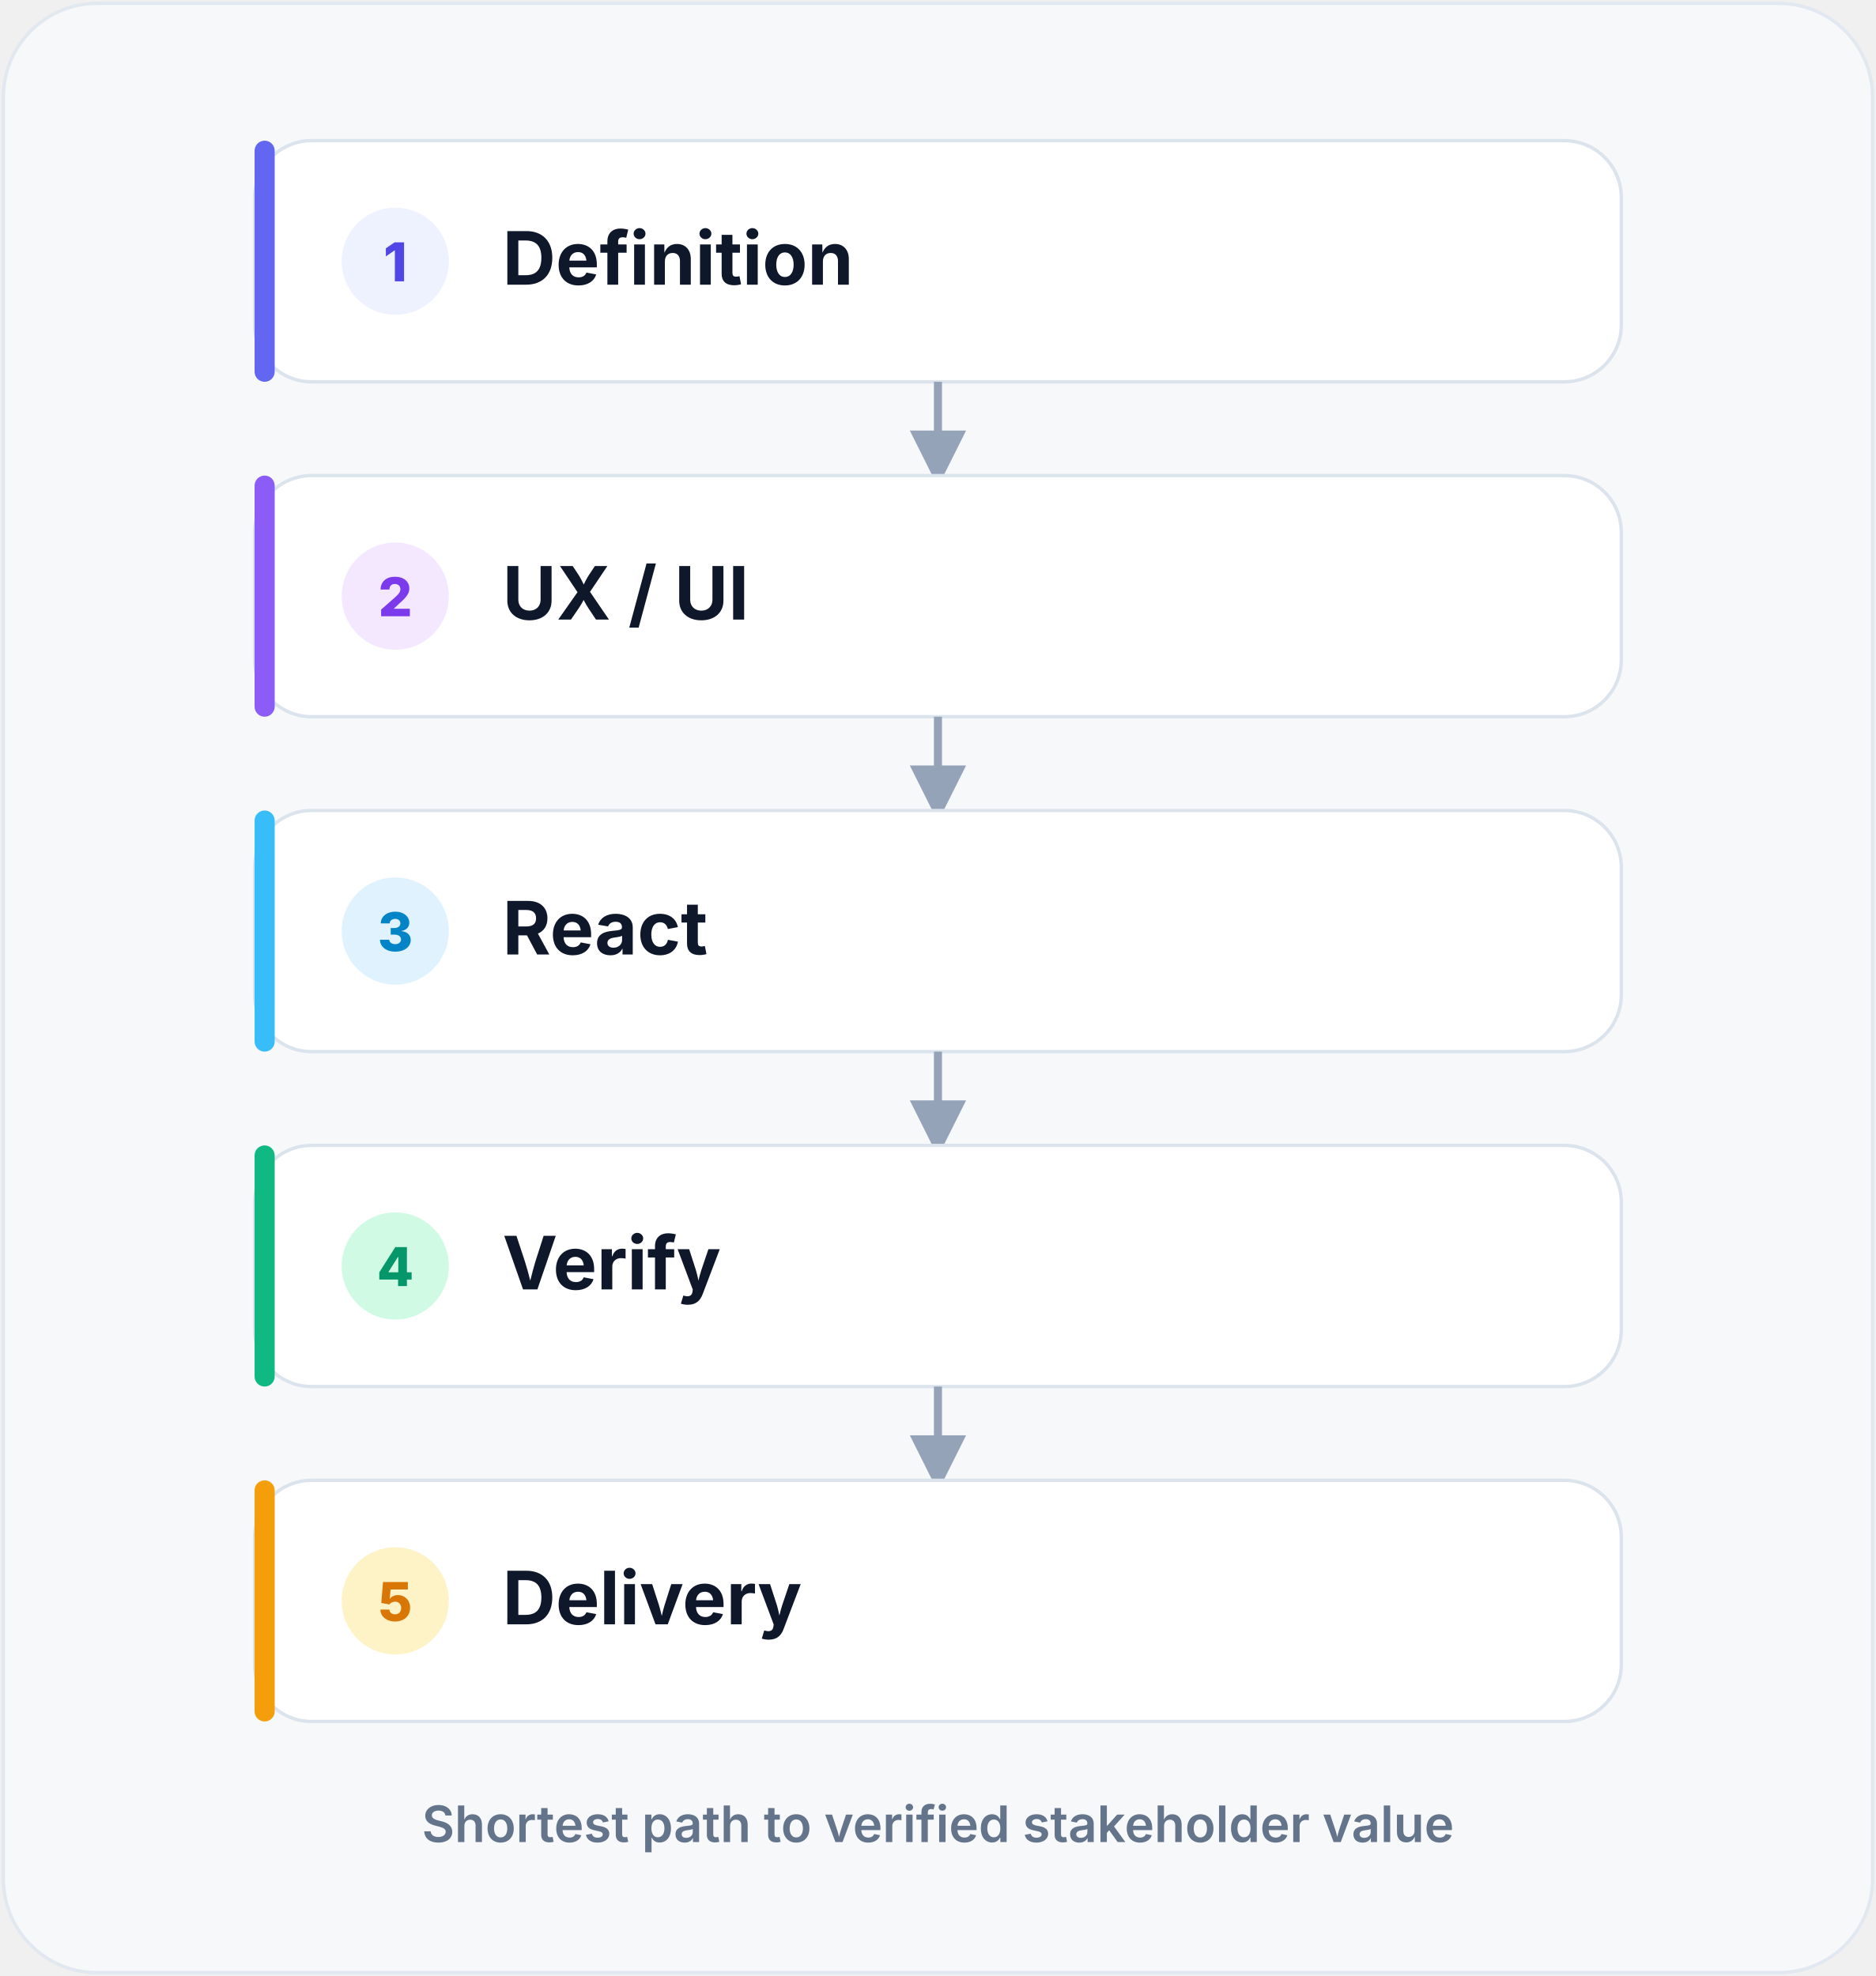
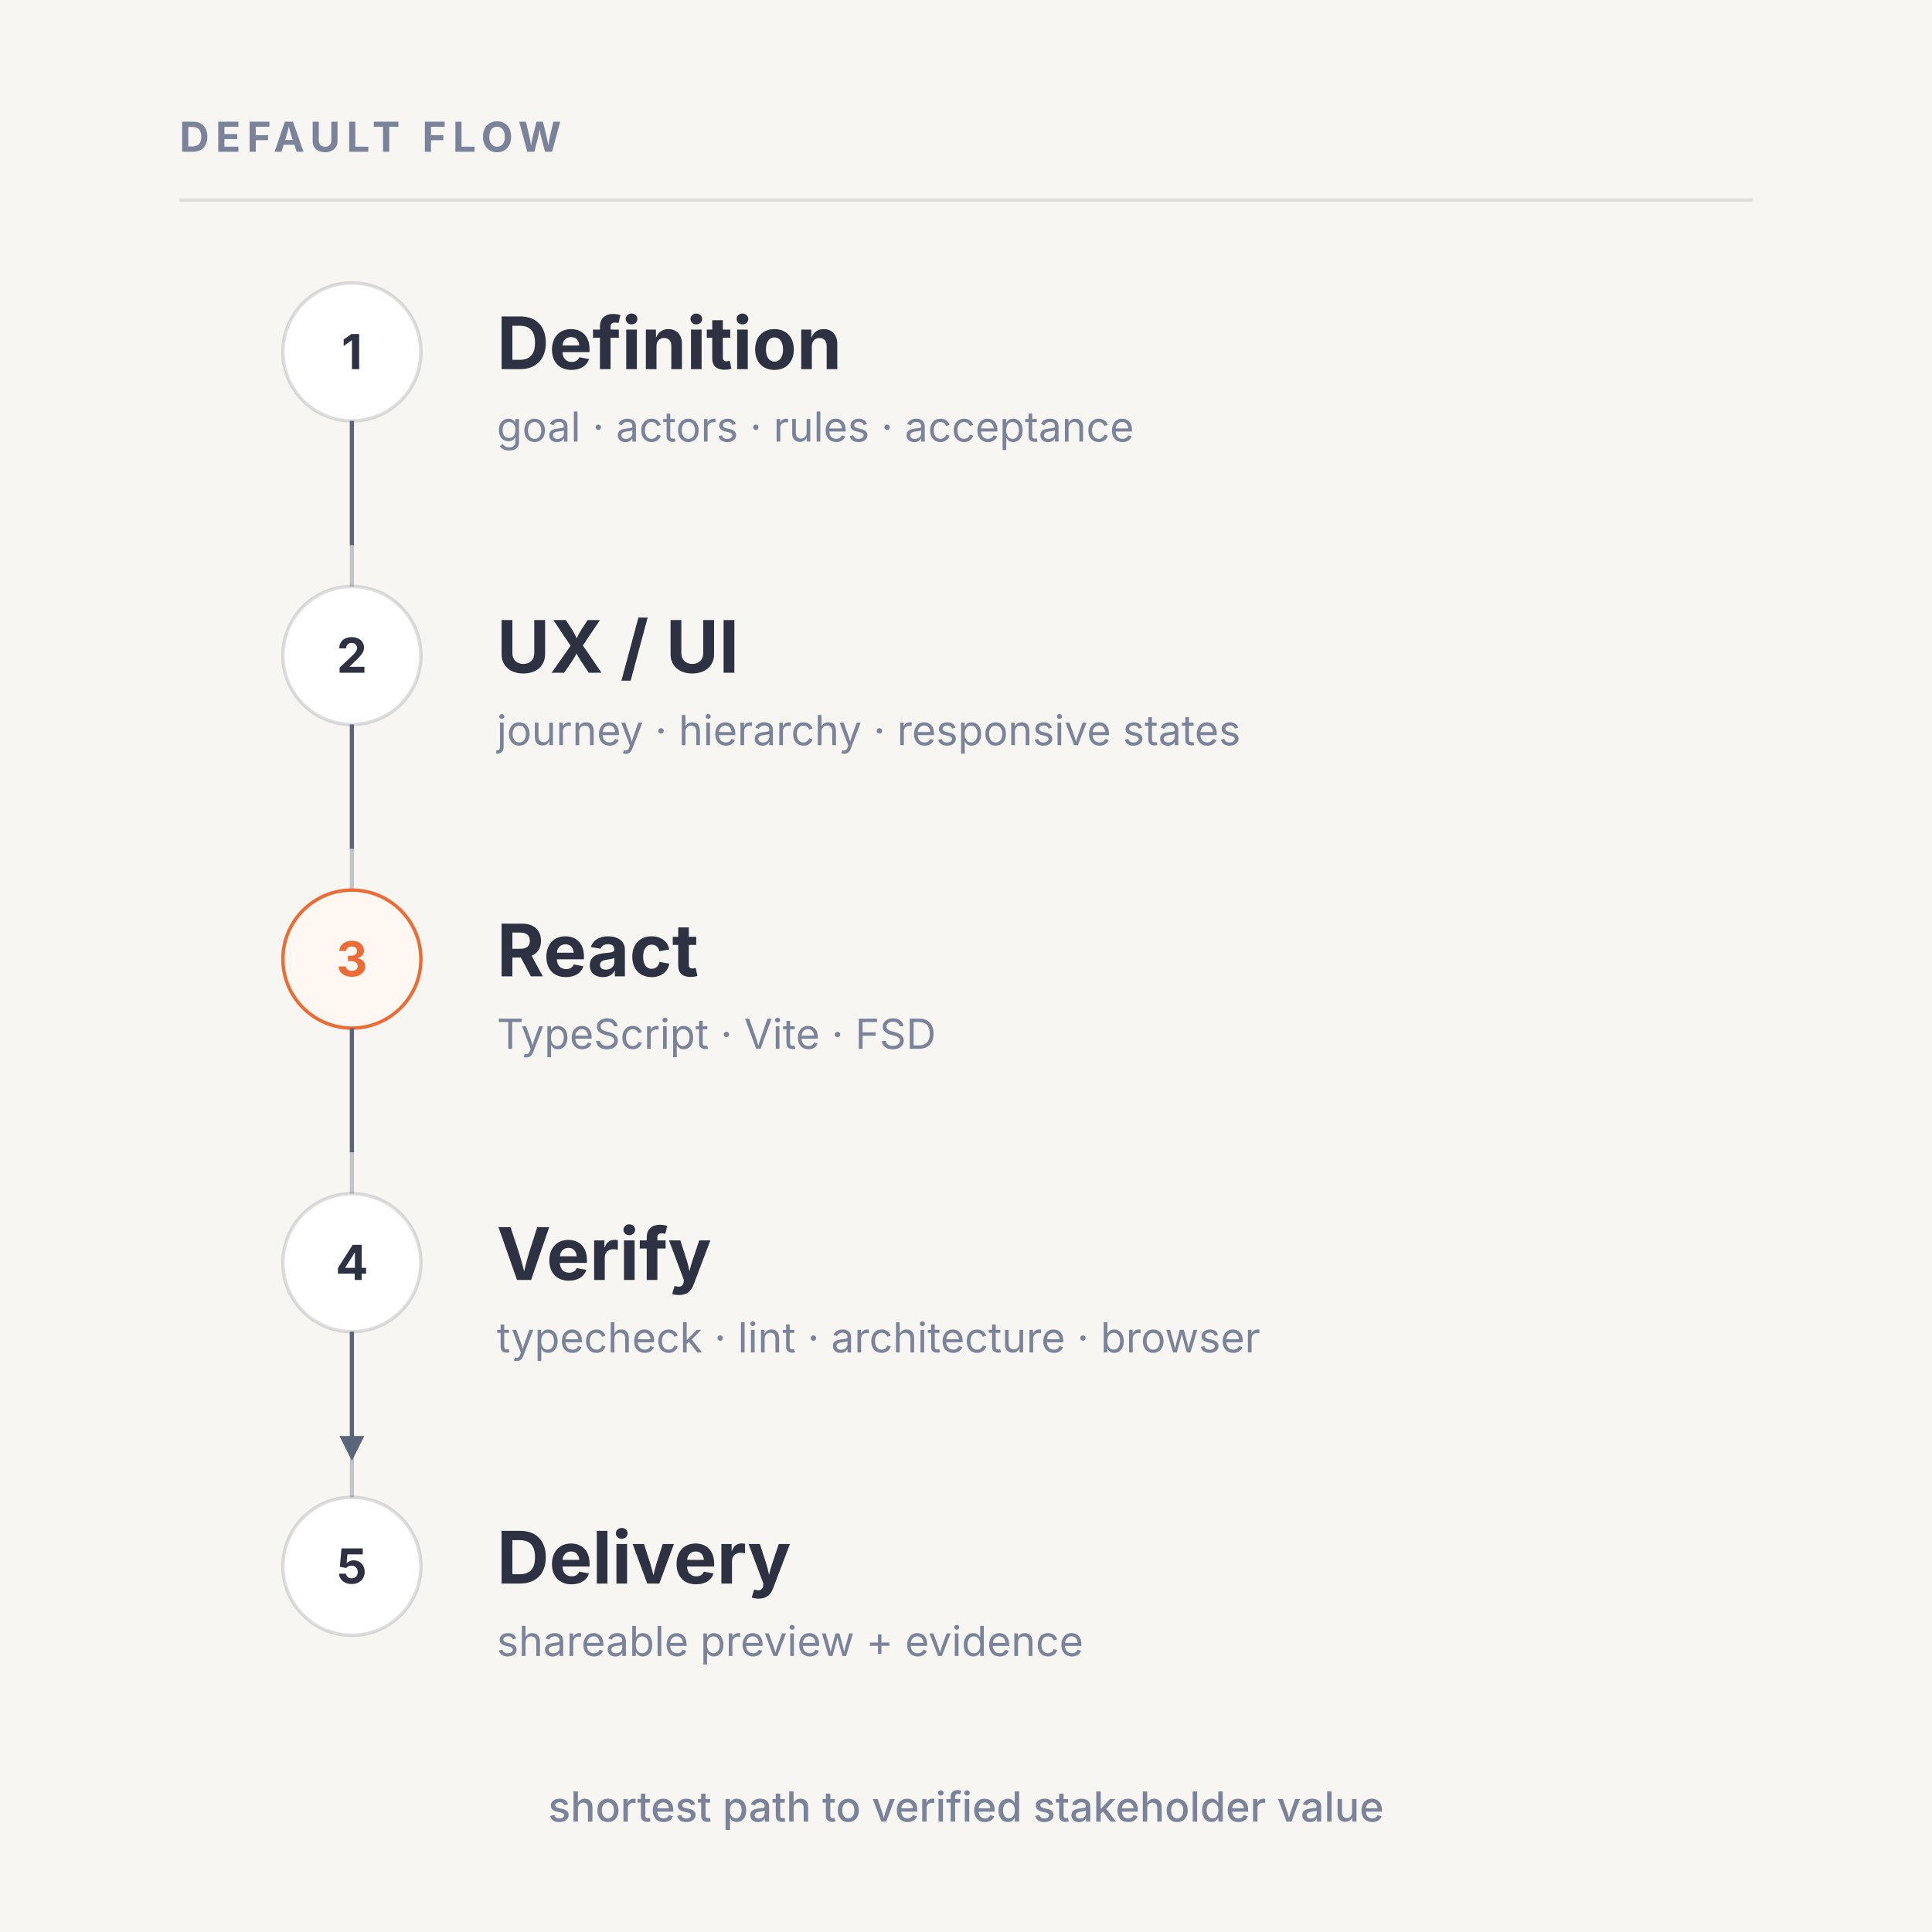
- <svg xmlns="http://www.w3.org/2000/svg" width="560" height="590" viewBox="0 0 560 590" role="img" aria-labelledby="title desc">
+ <svg xmlns="http://www.w3.org/2000/svg" width="560" height="560" viewBox="0 0 560 560" role="img" aria-labelledby="title desc">
  <defs>
-     <marker id="arrow" viewBox="0 0 10 10" refX="8" refY="5" markerWidth="7" markerHeight="7" orient="auto">
-       <path d="M0 0 L10 5 L0 10 Z" fill="#94a3b8" />
+     <marker id="arrow" viewBox="0 0 10 10" refX="8" refY="5" markerWidth="6" markerHeight="6" orient="auto">
+       <path d="M0 0 L10 5 L0 10 Z" fill="#596579" />
    </marker>
  </defs>
-   <rect x="1" y="1" width="558" height="588" rx="28" fill="#f6f8fa" stroke="#e2e8f0" />
-   <g font-family="system-ui,-apple-system,BlinkMacSystemFont,Segoe UI,sans-serif" fill="#0f172a">
-     <g transform="translate(76 42)">
-       <rect width="408" height="72" rx="17" fill="#ffffff" stroke="#dbe3ec" />
-       <rect width="6" height="72" rx="3" fill="#6366f1" />
-       <circle cx="42" cy="36" r="16" fill="#eef2ff" />
-       <text x="42" y="42" text-anchor="middle" font-size="16" font-weight="800" fill="#4f46e5">1</text>
-       <text x="74" y="43" font-size="22" font-weight="720">Definition</text>
+   <rect width="560" height="560" fill="#f7f6f2" />
+   <g font-family="system-ui,-apple-system,BlinkMacSystemFont,Segoe UI,sans-serif" fill="#2d3142">
+     <text x="52" y="44" font-size="12" font-weight="700" letter-spacing="1.8" fill="#7a8399">DEFAULT FLOW</text>
+     <line x1="52" y1="58" x2="508" y2="58" stroke="#2d3142" stroke-opacity=".12" />
+     <line x1="102" y1="102" x2="102" y2="458" stroke="#596579" stroke-opacity=".34" stroke-width="1.2" />
+     <g transform="translate(82 82)">
+       <circle cx="20" cy="20" r="20" fill="#ffffff" stroke="#2d3142" stroke-opacity=".16" />
+       <text x="20" y="25" text-anchor="middle" font-size="14" font-weight="700">1</text>
+       <text x="62" y="25" font-size="21" font-weight="650">Definition</text>
+       <text x="62" y="46" font-size="12" fill="#7a8399">goal · actors · rules · acceptance</text>
    </g>
-     <path d="M280 114V142" stroke="#94a3b8" stroke-width="2.4" marker-end="url(#arrow)" />
-     <g transform="translate(76 142)">
-       <rect width="408" height="72" rx="17" fill="#ffffff" stroke="#dbe3ec" />
-       <rect width="6" height="72" rx="3" fill="#8b5cf6" />
-       <circle cx="42" cy="36" r="16" fill="#f3e8ff" />
-       <text x="42" y="42" text-anchor="middle" font-size="16" font-weight="800" fill="#7c3aed">2</text>
-       <text x="74" y="43" font-size="22" font-weight="720">UX / UI</text>
+     <g transform="translate(82 170)">
+       <circle cx="20" cy="20" r="20" fill="#ffffff" stroke="#2d3142" stroke-opacity=".16" />
+       <text x="20" y="25" text-anchor="middle" font-size="14" font-weight="700">2</text>
+       <text x="62" y="25" font-size="21" font-weight="650">UX / UI</text>
+       <text x="62" y="46" font-size="12" fill="#7a8399">journey · hierarchy · responsive states</text>
    </g>
-     <path d="M280 214V242" stroke="#94a3b8" stroke-width="2.4" marker-end="url(#arrow)" />
-     <g transform="translate(76 242)">
-       <rect width="408" height="72" rx="17" fill="#ffffff" stroke="#dbe3ec" />
-       <rect width="6" height="72" rx="3" fill="#38bdf8" />
-       <circle cx="42" cy="36" r="16" fill="#e0f2fe" />
-       <text x="42" y="42" text-anchor="middle" font-size="16" font-weight="800" fill="#0284c7">3</text>
-       <text x="74" y="43" font-size="22" font-weight="720">React</text>
+     <g transform="translate(82 258)">
+       <circle cx="20" cy="20" r="20" fill="#fff7f2" stroke="#eb6c36" />
+       <text x="20" y="25" text-anchor="middle" font-size="14" font-weight="750" fill="#eb6c36">3</text>
+       <text x="62" y="25" font-size="21" font-weight="650">React</text>
+       <text x="62" y="46" font-size="12" fill="#7a8399">TypeScript · Vite · FSD</text>
    </g>
-     <path d="M280 314V342" stroke="#94a3b8" stroke-width="2.4" marker-end="url(#arrow)" />
-     <g transform="translate(76 342)">
-       <rect width="408" height="72" rx="17" fill="#ffffff" stroke="#dbe3ec" />
-       <rect width="6" height="72" rx="3" fill="#10b981" />
-       <circle cx="42" cy="36" r="16" fill="#d1fae5" />
-       <text x="42" y="42" text-anchor="middle" font-size="16" font-weight="800" fill="#059669">4</text>
-       <text x="74" y="43" font-size="22" font-weight="720">Verify</text>
+     <g transform="translate(82 346)">
+       <circle cx="20" cy="20" r="20" fill="#ffffff" stroke="#2d3142" stroke-opacity=".16" />
+       <text x="20" y="25" text-anchor="middle" font-size="14" font-weight="700">4</text>
+       <text x="62" y="25" font-size="21" font-weight="650">Verify</text>
+       <text x="62" y="46" font-size="12" fill="#7a8399">typecheck · lint · architecture · browser</text>
    </g>
-     <path d="M280 414V442" stroke="#94a3b8" stroke-width="2.4" marker-end="url(#arrow)" />
-     <g transform="translate(76 442)">
-       <rect width="408" height="72" rx="17" fill="#ffffff" stroke="#dbe3ec" />
-       <rect width="6" height="72" rx="3" fill="#f59e0b" />
-       <circle cx="42" cy="36" r="16" fill="#fef3c7" />
-       <text x="42" y="42" text-anchor="middle" font-size="16" font-weight="800" fill="#d97706">5</text>
-       <text x="74" y="43" font-size="22" font-weight="720">Delivery</text>
+     <g transform="translate(82 434)">
+       <circle cx="20" cy="20" r="20" fill="#ffffff" stroke="#2d3142" stroke-opacity=".16" />
+       <text x="20" y="25" text-anchor="middle" font-size="14" font-weight="700">5</text>
+       <text x="62" y="25" font-size="21" font-weight="650">Delivery</text>
+       <text x="62" y="46" font-size="12" fill="#7a8399">shareable preview + evidence</text>
    </g>
-     <text x="280" y="550" text-anchor="middle" font-size="15" font-weight="600" fill="#64748b">Shortest path to verified stakeholder value</text>
+     <path d="M102 122V158M102 210V246M102 298V334M102 386V422" stroke="#596579" stroke-width="1.2" fill="none" marker-end="url(#arrow)" />
+     <text x="280" y="528" text-anchor="middle" font-size="12" font-weight="550" fill="#7a8399">shortest path to verified stakeholder value</text>
  </g>
</svg>
